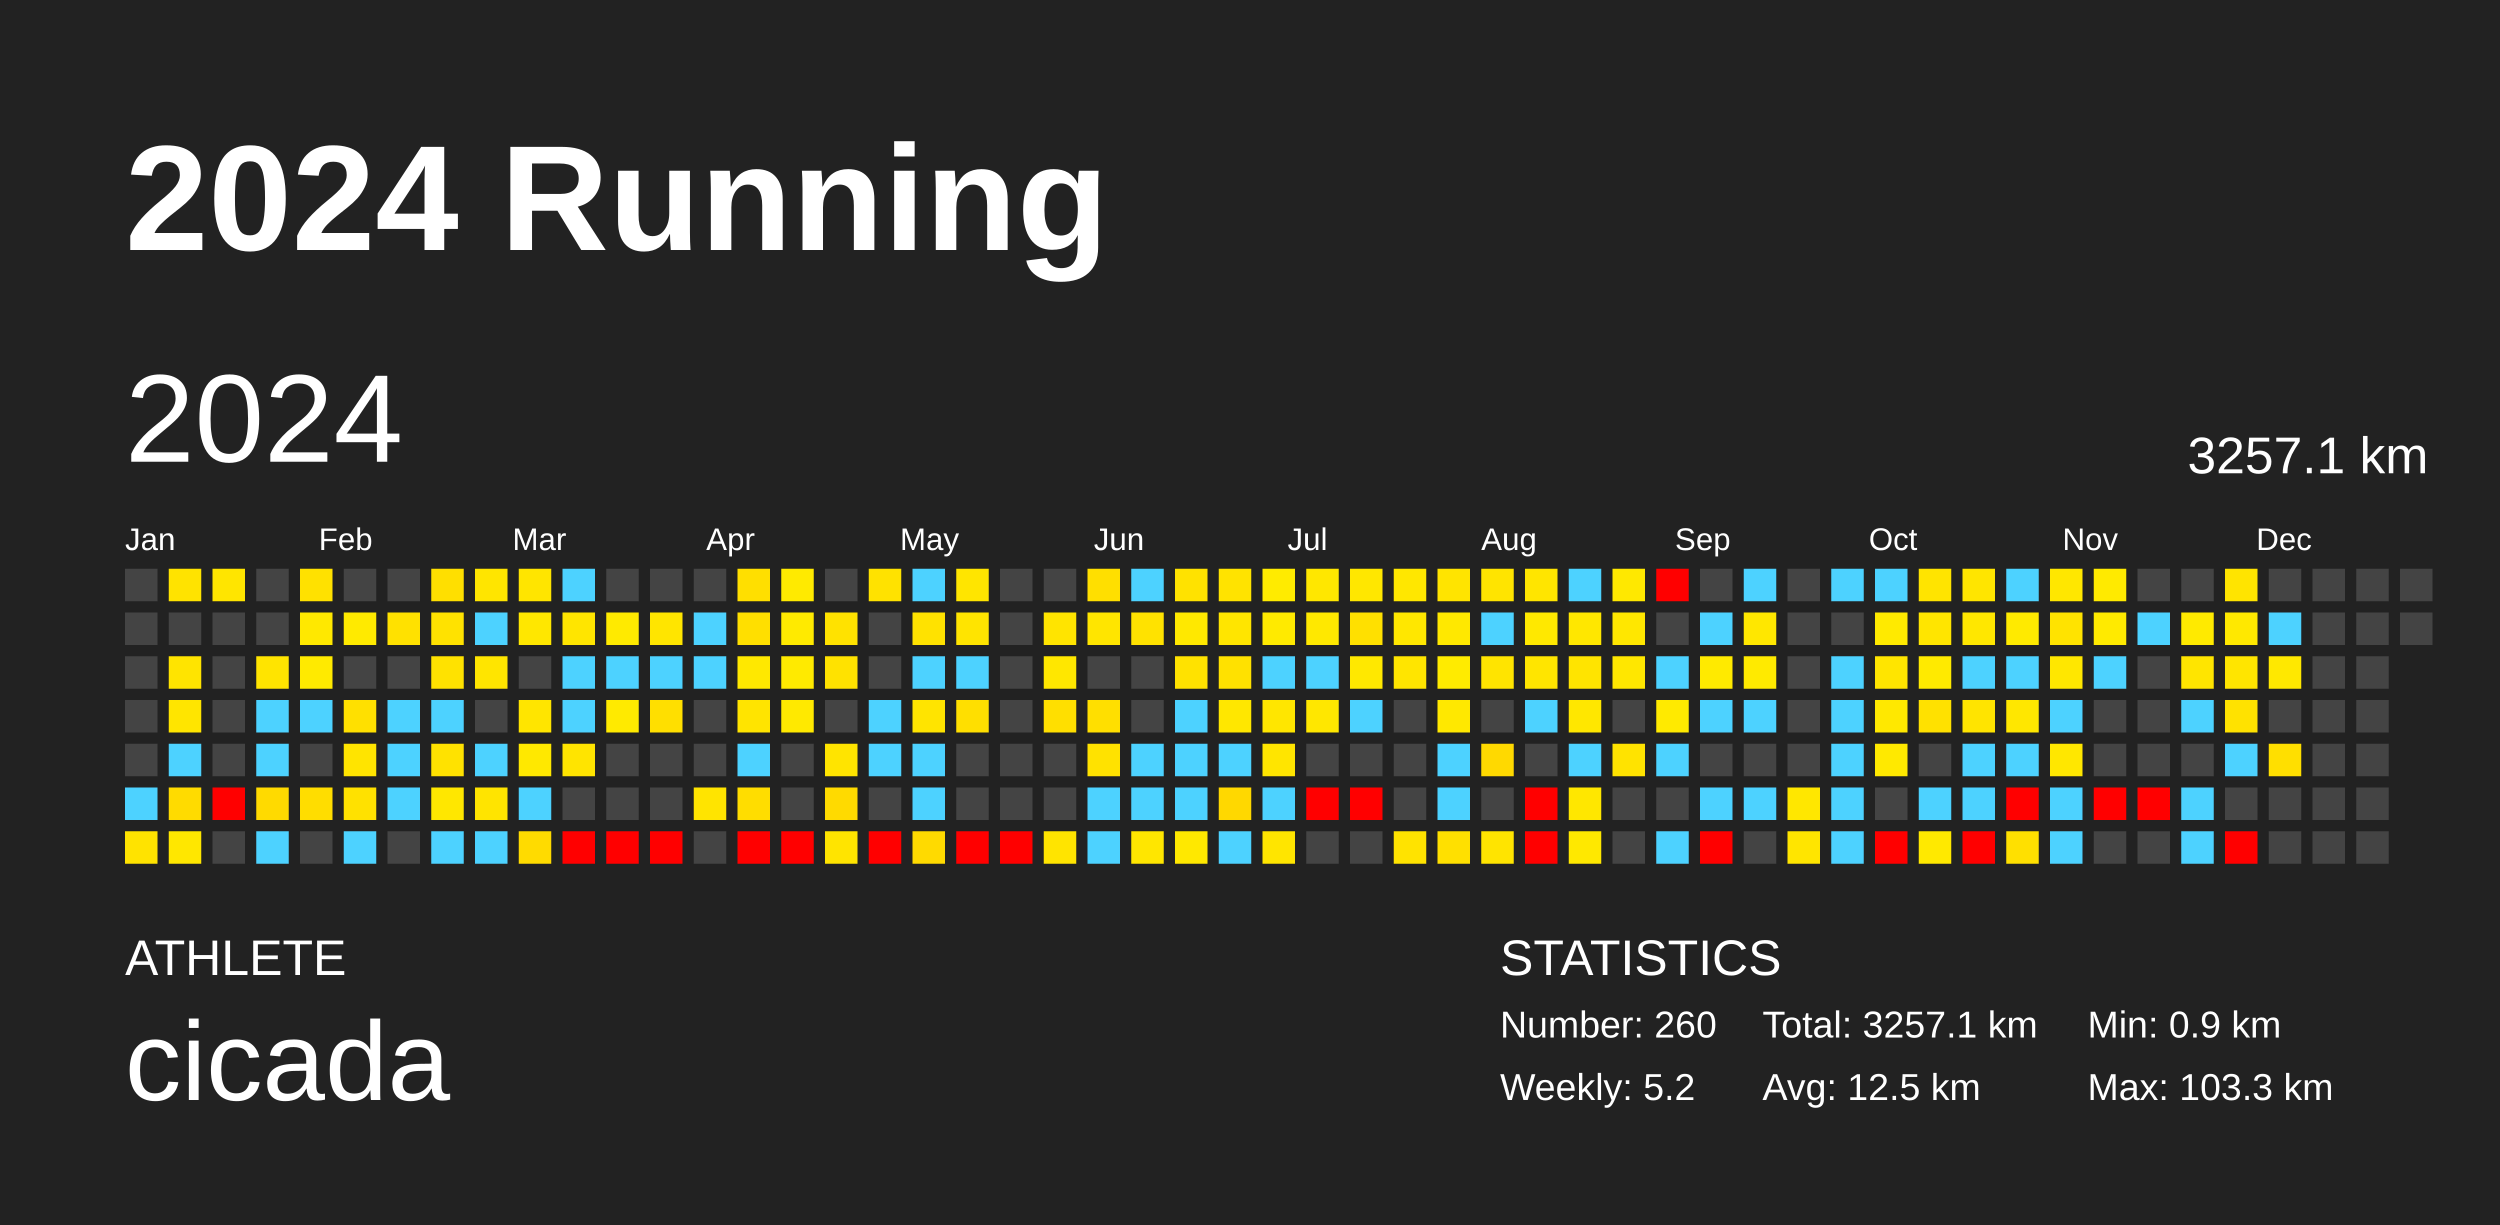
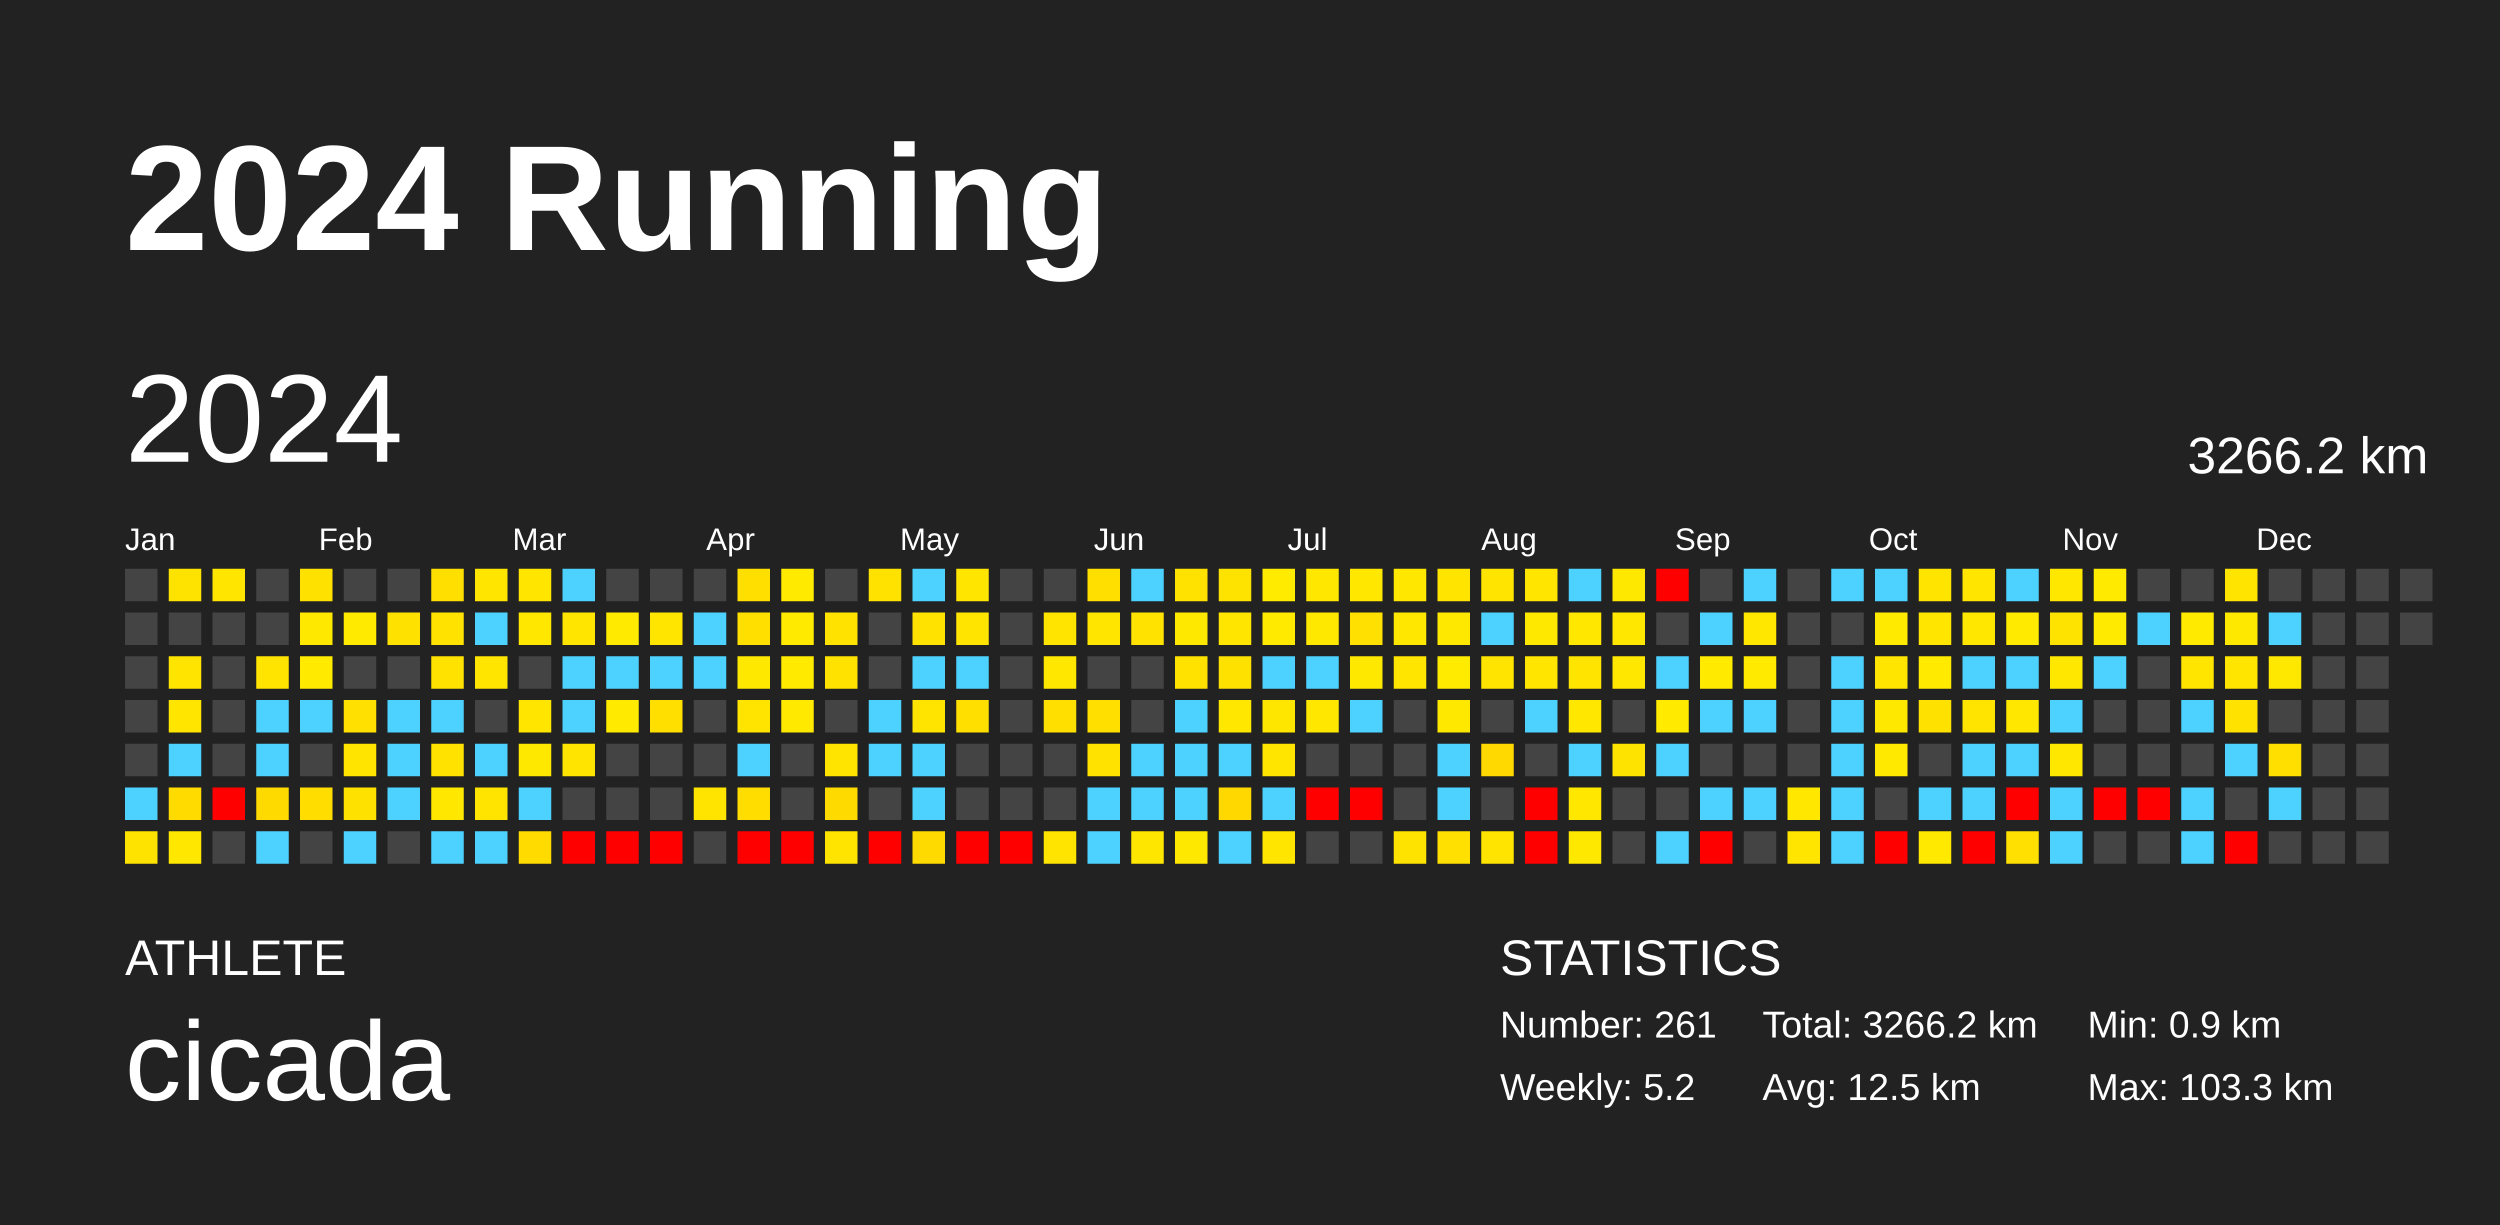
<svg xmlns="http://www.w3.org/2000/svg" baseProfile="full" height="98mm" version="1.1" viewBox="0,0,200,98" width="200mm">
  <defs />
  <rect fill="#222222" height="98" width="200" x="0" y="0" />
  <text fill="#FFFFFF" style="font-size:12px; font-family:Arial; font-weight:bold;" x="10" y="20">2024 Running</text>
  <text fill="#FFFFFF" style="font-size:4px; font-family:Arial" x="10" y="78">ATHLETE</text>
  <text fill="#FFFFFF" style="font-size:9px; font-family:Arial" x="10" y="88">cicada</text>
  <text fill="#FFFFFF" style="font-size:4px; font-family:Arial" x="120" y="78">STATISTICS</text>
-   <text fill="#FFFFFF" style="font-size:3px; font-family:Arial" x="120" y="83">Number: 260</text>
+   <text fill="#FFFFFF" style="font-size:3px; font-family:Arial" x="120" y="83">Number: 261</text>
  <text fill="#FFFFFF" style="font-size:3px; font-family:Arial" x="120" y="88">Weekly: 5.2</text>
-   <text fill="#FFFFFF" style="font-size:3px; font-family:Arial" x="141" y="83">Total: 3257.1 km</text>
+   <text fill="#FFFFFF" style="font-size:3px; font-family:Arial" x="141" y="83">Total: 3266.2 km</text>
  <text fill="#FFFFFF" style="font-size:3px; font-family:Arial" x="141" y="88">Avg: 12.5 km</text>
  <text fill="#FFFFFF" style="font-size:3px; font-family:Arial" x="167" y="83">Min: 0.9 km</text>
  <text fill="#FFFFFF" style="font-size:3px; font-family:Arial" x="167" y="88">Max: 103.3 km</text>
  <text dominant-baseline="hanging" fill="#FFFFFF" style="font-size:10.0px; font-family:Arial;" x="10" y="30">2024</text>
-   <text dominant-baseline="hanging" fill="#FFFFFF" style="font-size:4.125px; font-family:Arial;" x="175" y="35">3257.1 km</text>
+   <text dominant-baseline="hanging" fill="#FFFFFF" style="font-size:4.125px; font-family:Arial;" x="175" y="35">3266.2 km</text>
  <text fill="#FFFFFF" style="font-size:2.5px; font-family:Arial" x="10.0" y="44">Jan</text>
  <text fill="#FFFFFF" style="font-size:2.5px; font-family:Arial" x="25.5" y="44">Feb</text>
  <text fill="#FFFFFF" style="font-size:2.5px; font-family:Arial" x="41.0" y="44">Mar</text>
  <text fill="#FFFFFF" style="font-size:2.5px; font-family:Arial" x="56.5" y="44">Apr</text>
  <text fill="#FFFFFF" style="font-size:2.5px; font-family:Arial" x="72.0" y="44">May</text>
  <text fill="#FFFFFF" style="font-size:2.5px; font-family:Arial" x="87.5" y="44">Jun</text>
  <text fill="#FFFFFF" style="font-size:2.5px; font-family:Arial" x="103.0" y="44">Jul</text>
  <text fill="#FFFFFF" style="font-size:2.5px; font-family:Arial" x="118.5" y="44">Aug</text>
  <text fill="#FFFFFF" style="font-size:2.5px; font-family:Arial" x="134.0" y="44">Sep</text>
  <text fill="#FFFFFF" style="font-size:2.5px; font-family:Arial" x="149.5" y="44">Oct</text>
  <text fill="#FFFFFF" style="font-size:2.5px; font-family:Arial" x="165.0" y="44">Nov</text>
  <text fill="#FFFFFF" style="font-size:2.5px; font-family:Arial" x="180.5" y="44">Dec</text>
  <rect fill="#444444" height="2.6" width="2.6" x="10.0" y="45.5" />
  <rect fill="#444444" height="2.6" width="2.6" x="10.0" y="49.0" />
  <rect fill="#444444" height="2.6" width="2.6" x="10.0" y="52.5" />
  <rect fill="#444444" height="2.6" width="2.6" x="10.0" y="56.0" />
  <rect fill="#444444" height="2.6" width="2.6" x="10.0" y="59.5" />
  <rect fill="#4dd2ff" height="2.6" width="2.6" x="10.0" y="63.0" />
  <rect fill="#ffe300" height="2.6" width="2.6" x="10.0" y="66.5" />
  <rect fill="#ffe300" height="2.6" width="2.6" x="13.5" y="45.5" />
  <rect fill="#444444" height="2.6" width="2.6" x="13.5" y="49.0" />
  <rect fill="#ffe400" height="2.6" width="2.6" x="13.5" y="52.5" />
  <rect fill="#ffe500" height="2.6" width="2.6" x="13.5" y="56.0" />
  <rect fill="#4dd2ff" height="2.6" width="2.6" x="13.5" y="59.5" />
  <rect fill="#ffdb00" height="2.6" width="2.6" x="13.5" y="63.0" />
  <rect fill="#ffe700" height="2.6" width="2.6" x="13.5" y="66.5" />
  <rect fill="#ffe500" height="2.6" width="2.6" x="17.0" y="45.5" />
  <rect fill="#444444" height="2.6" width="2.6" x="17.0" y="49.0" />
  <rect fill="#444444" height="2.6" width="2.6" x="17.0" y="52.5" />
  <rect fill="#444444" height="2.6" width="2.6" x="17.0" y="56.0" />
  <rect fill="#444444" height="2.6" width="2.6" x="17.0" y="59.5" />
  <rect fill="red" height="2.6" width="2.6" x="17.0" y="63.0" />
  <rect fill="#444444" height="2.6" width="2.6" x="17.0" y="66.5" />
  <rect fill="#444444" height="2.6" width="2.6" x="20.5" y="45.5" />
  <rect fill="#444444" height="2.6" width="2.6" x="20.5" y="49.0" />
  <rect fill="#ffe400" height="2.6" width="2.6" x="20.5" y="52.5" />
  <rect fill="#4dd2ff" height="2.6" width="2.6" x="20.5" y="56.0" />
  <rect fill="#4dd2ff" height="2.6" width="2.6" x="20.5" y="59.5" />
  <rect fill="#ffda00" height="2.6" width="2.6" x="20.5" y="63.0" />
  <rect fill="#4dd2ff" height="2.6" width="2.6" x="20.5" y="66.5" />
  <rect fill="#ffe100" height="2.6" width="2.6" x="24.0" y="45.5" />
  <rect fill="#ffe800" height="2.6" width="2.6" x="24.0" y="49.0" />
  <rect fill="#ffea00" height="2.6" width="2.6" x="24.0" y="52.5" />
  <rect fill="#4dd2ff" height="2.6" width="2.6" x="24.0" y="56.0" />
  <rect fill="#444444" height="2.6" width="2.6" x="24.0" y="59.5" />
  <rect fill="#ffdd00" height="2.6" width="2.6" x="24.0" y="63.0" />
  <rect fill="#444444" height="2.6" width="2.6" x="24.0" y="66.5" />
  <rect fill="#444444" height="2.6" width="2.6" x="27.5" y="45.5" />
  <rect fill="#ffea00" height="2.6" width="2.6" x="27.5" y="49.0" />
  <rect fill="#444444" height="2.6" width="2.6" x="27.5" y="52.5" />
  <rect fill="#ffe000" height="2.6" width="2.6" x="27.5" y="56.0" />
  <rect fill="#ffe400" height="2.6" width="2.6" x="27.5" y="59.5" />
  <rect fill="#ffe100" height="2.6" width="2.6" x="27.5" y="63.0" />
  <rect fill="#4dd2ff" height="2.6" width="2.6" x="27.5" y="66.5" />
  <rect fill="#444444" height="2.6" width="2.6" x="31.0" y="45.5" />
  <rect fill="#ffe100" height="2.6" width="2.6" x="31.0" y="49.0" />
  <rect fill="#444444" height="2.6" width="2.6" x="31.0" y="52.5" />
  <rect fill="#4dd2ff" height="2.6" width="2.6" x="31.0" y="56.0" />
  <rect fill="#4dd2ff" height="2.6" width="2.6" x="31.0" y="59.5" />
  <rect fill="#4dd2ff" height="2.6" width="2.6" x="31.0" y="63.0" />
  <rect fill="#444444" height="2.6" width="2.6" x="31.0" y="66.5" />
  <rect fill="#ffdf00" height="2.6" width="2.6" x="34.5" y="45.5" />
  <rect fill="#ffe200" height="2.6" width="2.6" x="34.5" y="49.0" />
  <rect fill="#ffe200" height="2.6" width="2.6" x="34.5" y="52.5" />
  <rect fill="#4dd2ff" height="2.6" width="2.6" x="34.5" y="56.0" />
  <rect fill="#ffe200" height="2.6" width="2.6" x="34.5" y="59.5" />
  <rect fill="#ffe700" height="2.6" width="2.6" x="34.5" y="63.0" />
  <rect fill="#4dd2ff" height="2.6" width="2.6" x="34.5" y="66.5" />
  <rect fill="#ffe500" height="2.6" width="2.6" x="38.0" y="45.5" />
  <rect fill="#4dd2ff" height="2.6" width="2.6" x="38.0" y="49.0" />
  <rect fill="#ffe500" height="2.6" width="2.6" x="38.0" y="52.5" />
  <rect fill="#444444" height="2.6" width="2.6" x="38.0" y="56.0" />
  <rect fill="#4dd2ff" height="2.6" width="2.6" x="38.0" y="59.5" />
  <rect fill="#ffe400" height="2.6" width="2.6" x="38.0" y="63.0" />
  <rect fill="#4dd2ff" height="2.6" width="2.6" x="38.0" y="66.5" />
  <rect fill="#ffe500" height="2.6" width="2.6" x="41.5" y="45.5" />
  <rect fill="#ffe700" height="2.6" width="2.6" x="41.5" y="49.0" />
  <rect fill="#444444" height="2.6" width="2.6" x="41.5" y="52.5" />
  <rect fill="#ffe500" height="2.6" width="2.6" x="41.5" y="56.0" />
  <rect fill="#ffe800" height="2.6" width="2.6" x="41.5" y="59.5" />
  <rect fill="#4dd2ff" height="2.6" width="2.6" x="41.5" y="63.0" />
  <rect fill="#ffdb00" height="2.6" width="2.6" x="41.5" y="66.5" />
  <rect fill="#4dd2ff" height="2.6" width="2.6" x="45.0" y="45.5" />
  <rect fill="#ffe500" height="2.6" width="2.6" x="45.0" y="49.0" />
  <rect fill="#4dd2ff" height="2.6" width="2.6" x="45.0" y="52.5" />
  <rect fill="#4dd2ff" height="2.6" width="2.6" x="45.0" y="56.0" />
  <rect fill="#ffe400" height="2.6" width="2.6" x="45.0" y="59.5" />
  <rect fill="#444444" height="2.6" width="2.6" x="45.0" y="63.0" />
  <rect fill="red" height="2.6" width="2.6" x="45.0" y="66.5" />
  <rect fill="#444444" height="2.6" width="2.6" x="48.5" y="45.5" />
  <rect fill="#ffea00" height="2.6" width="2.6" x="48.5" y="49.0" />
  <rect fill="#4dd2ff" height="2.6" width="2.6" x="48.5" y="52.5" />
  <rect fill="#ffea00" height="2.6" width="2.6" x="48.5" y="56.0" />
  <rect fill="#444444" height="2.6" width="2.6" x="48.5" y="59.5" />
  <rect fill="#444444" height="2.6" width="2.6" x="48.5" y="63.0" />
  <rect fill="red" height="2.6" width="2.6" x="48.5" y="66.5" />
  <rect fill="#444444" height="2.6" width="2.6" x="52.0" y="45.5" />
  <rect fill="#ffe500" height="2.6" width="2.6" x="52.0" y="49.0" />
  <rect fill="#4dd2ff" height="2.6" width="2.6" x="52.0" y="52.5" />
  <rect fill="#ffdf00" height="2.6" width="2.6" x="52.0" y="56.0" />
  <rect fill="#444444" height="2.6" width="2.6" x="52.0" y="59.5" />
  <rect fill="#444444" height="2.6" width="2.6" x="52.0" y="63.0" />
  <rect fill="red" height="2.6" width="2.6" x="52.0" y="66.5" />
  <rect fill="#444444" height="2.6" width="2.6" x="55.5" y="45.5" />
  <rect fill="#4dd2ff" height="2.6" width="2.6" x="55.5" y="49.0" />
  <rect fill="#4dd2ff" height="2.6" width="2.6" x="55.5" y="52.5" />
  <rect fill="#444444" height="2.6" width="2.6" x="55.5" y="56.0" />
  <rect fill="#444444" height="2.6" width="2.6" x="55.5" y="59.5" />
  <rect fill="#ffe400" height="2.6" width="2.6" x="55.5" y="63.0" />
  <rect fill="#444444" height="2.6" width="2.6" x="55.5" y="66.5" />
  <rect fill="#ffdf00" height="2.6" width="2.6" x="59.0" y="45.5" />
  <rect fill="#ffdf00" height="2.6" width="2.6" x="59.0" y="49.0" />
  <rect fill="#ffe800" height="2.6" width="2.6" x="59.0" y="52.5" />
  <rect fill="#ffe400" height="2.6" width="2.6" x="59.0" y="56.0" />
  <rect fill="#4dd2ff" height="2.6" width="2.6" x="59.0" y="59.5" />
  <rect fill="#ffdd00" height="2.6" width="2.6" x="59.0" y="63.0" />
  <rect fill="red" height="2.6" width="2.6" x="59.0" y="66.5" />
  <rect fill="#ffea00" height="2.6" width="2.6" x="62.5" y="45.5" />
  <rect fill="#ffea00" height="2.6" width="2.6" x="62.5" y="49.0" />
  <rect fill="#ffea00" height="2.6" width="2.6" x="62.5" y="52.5" />
  <rect fill="#ffe900" height="2.6" width="2.6" x="62.5" y="56.0" />
  <rect fill="#444444" height="2.6" width="2.6" x="62.5" y="59.5" />
  <rect fill="#444444" height="2.6" width="2.6" x="62.5" y="63.0" />
  <rect fill="red" height="2.6" width="2.6" x="62.5" y="66.5" />
  <rect fill="#444444" height="2.6" width="2.6" x="66.0" y="45.5" />
  <rect fill="#ffe200" height="2.6" width="2.6" x="66.0" y="49.0" />
  <rect fill="#ffe200" height="2.6" width="2.6" x="66.0" y="52.5" />
  <rect fill="#444444" height="2.6" width="2.6" x="66.0" y="56.0" />
  <rect fill="#ffe400" height="2.6" width="2.6" x="66.0" y="59.5" />
  <rect fill="#ffda00" height="2.6" width="2.6" x="66.0" y="63.0" />
  <rect fill="#ffe400" height="2.6" width="2.6" x="66.0" y="66.5" />
  <rect fill="#ffe200" height="2.6" width="2.6" x="69.5" y="45.5" />
  <rect fill="#444444" height="2.6" width="2.6" x="69.5" y="49.0" />
  <rect fill="#444444" height="2.6" width="2.6" x="69.5" y="52.5" />
  <rect fill="#4dd2ff" height="2.6" width="2.6" x="69.5" y="56.0" />
  <rect fill="#4dd2ff" height="2.6" width="2.6" x="69.5" y="59.5" />
  <rect fill="#444444" height="2.6" width="2.6" x="69.5" y="63.0" />
  <rect fill="red" height="2.6" width="2.6" x="69.5" y="66.5" />
  <rect fill="#4dd2ff" height="2.6" width="2.6" x="73.0" y="45.5" />
  <rect fill="#ffe200" height="2.6" width="2.6" x="73.0" y="49.0" />
  <rect fill="#4dd2ff" height="2.6" width="2.6" x="73.0" y="52.5" />
  <rect fill="#ffe400" height="2.6" width="2.6" x="73.0" y="56.0" />
  <rect fill="#4dd2ff" height="2.6" width="2.6" x="73.0" y="59.5" />
  <rect fill="#4dd2ff" height="2.6" width="2.6" x="73.0" y="63.0" />
  <rect fill="#ffda00" height="2.6" width="2.6" x="73.0" y="66.5" />
  <rect fill="#ffe500" height="2.6" width="2.6" x="76.5" y="45.5" />
  <rect fill="#ffe400" height="2.6" width="2.6" x="76.5" y="49.0" />
  <rect fill="#4dd2ff" height="2.6" width="2.6" x="76.5" y="52.5" />
  <rect fill="#ffdf00" height="2.6" width="2.6" x="76.5" y="56.0" />
  <rect fill="#444444" height="2.6" width="2.6" x="76.5" y="59.5" />
  <rect fill="#444444" height="2.6" width="2.6" x="76.5" y="63.0" />
  <rect fill="red" height="2.6" width="2.6" x="76.5" y="66.5" />
  <rect fill="#444444" height="2.6" width="2.6" x="80.0" y="45.5" />
  <rect fill="#444444" height="2.6" width="2.6" x="80.0" y="49.0" />
  <rect fill="#444444" height="2.6" width="2.6" x="80.0" y="52.5" />
  <rect fill="#444444" height="2.6" width="2.6" x="80.0" y="56.0" />
  <rect fill="#444444" height="2.6" width="2.6" x="80.0" y="59.5" />
  <rect fill="#444444" height="2.6" width="2.6" x="80.0" y="63.0" />
  <rect fill="red" height="2.6" width="2.6" x="80.0" y="66.5" />
  <rect fill="#444444" height="2.6" width="2.6" x="83.5" y="45.5" />
  <rect fill="#ffe400" height="2.6" width="2.6" x="83.5" y="49.0" />
  <rect fill="#ffe700" height="2.6" width="2.6" x="83.5" y="52.5" />
  <rect fill="#ffdf00" height="2.6" width="2.6" x="83.5" y="56.0" />
  <rect fill="#444444" height="2.6" width="2.6" x="83.5" y="59.5" />
  <rect fill="#444444" height="2.6" width="2.6" x="83.5" y="63.0" />
  <rect fill="#ffe400" height="2.6" width="2.6" x="83.5" y="66.5" />
  <rect fill="#ffdf00" height="2.6" width="2.6" x="87.0" y="45.5" />
  <rect fill="#ffe500" height="2.6" width="2.6" x="87.0" y="49.0" />
  <rect fill="#444444" height="2.6" width="2.6" x="87.0" y="52.5" />
  <rect fill="#ffdf00" height="2.6" width="2.6" x="87.0" y="56.0" />
  <rect fill="#ffe200" height="2.6" width="2.6" x="87.0" y="59.5" />
  <rect fill="#4dd2ff" height="2.6" width="2.6" x="87.0" y="63.0" />
  <rect fill="#4dd2ff" height="2.6" width="2.6" x="87.0" y="66.5" />
  <rect fill="#4dd2ff" height="2.6" width="2.6" x="90.5" y="45.5" />
  <rect fill="#ffe200" height="2.6" width="2.6" x="90.5" y="49.0" />
  <rect fill="#444444" height="2.6" width="2.6" x="90.5" y="52.5" />
  <rect fill="#444444" height="2.6" width="2.6" x="90.5" y="56.0" />
  <rect fill="#4dd2ff" height="2.6" width="2.6" x="90.5" y="59.5" />
  <rect fill="#4dd2ff" height="2.6" width="2.6" x="90.5" y="63.0" />
  <rect fill="#ffe600" height="2.6" width="2.6" x="90.5" y="66.5" />
  <rect fill="#ffe200" height="2.6" width="2.6" x="94.0" y="45.5" />
  <rect fill="#ffe800" height="2.6" width="2.6" x="94.0" y="49.0" />
  <rect fill="#ffe200" height="2.6" width="2.6" x="94.0" y="52.5" />
  <rect fill="#4dd2ff" height="2.6" width="2.6" x="94.0" y="56.0" />
  <rect fill="#4dd2ff" height="2.6" width="2.6" x="94.0" y="59.5" />
  <rect fill="#4dd2ff" height="2.6" width="2.6" x="94.0" y="63.0" />
  <rect fill="#ffe800" height="2.6" width="2.6" x="94.0" y="66.5" />
  <rect fill="#ffe300" height="2.6" width="2.6" x="97.5" y="45.5" />
  <rect fill="#ffe500" height="2.6" width="2.6" x="97.5" y="49.0" />
  <rect fill="#ffe100" height="2.6" width="2.6" x="97.5" y="52.5" />
  <rect fill="#ffe700" height="2.6" width="2.6" x="97.5" y="56.0" />
  <rect fill="#4dd2ff" height="2.6" width="2.6" x="97.5" y="59.5" />
  <rect fill="#ffd800" height="2.6" width="2.6" x="97.5" y="63.0" />
  <rect fill="#4dd2ff" height="2.6" width="2.6" x="97.5" y="66.5" />
  <rect fill="#ffeb00" height="2.6" width="2.6" x="101.0" y="45.5" />
  <rect fill="#ffea00" height="2.6" width="2.6" x="101.0" y="49.0" />
  <rect fill="#4dd2ff" height="2.6" width="2.6" x="101.0" y="52.5" />
  <rect fill="#ffe600" height="2.6" width="2.6" x="101.0" y="56.0" />
  <rect fill="#ffe500" height="2.6" width="2.6" x="101.0" y="59.5" />
  <rect fill="#4dd2ff" height="2.6" width="2.6" x="101.0" y="63.0" />
  <rect fill="#ffe500" height="2.6" width="2.6" x="101.0" y="66.5" />
  <rect fill="#ffe700" height="2.6" width="2.6" x="104.5" y="45.5" />
  <rect fill="#ffe800" height="2.6" width="2.6" x="104.5" y="49.0" />
  <rect fill="#4dd2ff" height="2.6" width="2.6" x="104.5" y="52.5" />
  <rect fill="#ffe700" height="2.6" width="2.6" x="104.5" y="56.0" />
  <rect fill="#444444" height="2.6" width="2.6" x="104.5" y="59.5" />
  <rect fill="red" height="2.6" width="2.6" x="104.5" y="63.0" />
  <rect fill="#444444" height="2.6" width="2.6" x="104.5" y="66.5" />
  <rect fill="#ffe700" height="2.6" width="2.6" x="108.0" y="45.5" />
  <rect fill="#ffe000" height="2.6" width="2.6" x="108.0" y="49.0" />
  <rect fill="#ffe800" height="2.6" width="2.6" x="108.0" y="52.5" />
  <rect fill="#4dd2ff" height="2.6" width="2.6" x="108.0" y="56.0" />
  <rect fill="#444444" height="2.6" width="2.6" x="108.0" y="59.5" />
  <rect fill="red" height="2.6" width="2.6" x="108.0" y="63.0" />
  <rect fill="#444444" height="2.6" width="2.6" x="108.0" y="66.5" />
  <rect fill="#ffe700" height="2.6" width="2.6" x="111.5" y="45.5" />
  <rect fill="#ffe700" height="2.6" width="2.6" x="111.5" y="49.0" />
  <rect fill="#ffe500" height="2.6" width="2.6" x="111.5" y="52.5" />
  <rect fill="#444444" height="2.6" width="2.6" x="111.5" y="56.0" />
  <rect fill="#444444" height="2.6" width="2.6" x="111.5" y="59.5" />
  <rect fill="#444444" height="2.6" width="2.6" x="111.5" y="63.0" />
  <rect fill="#ffe300" height="2.6" width="2.6" x="111.5" y="66.5" />
  <rect fill="#ffe400" height="2.6" width="2.6" x="115.0" y="45.5" />
  <rect fill="#ffe800" height="2.6" width="2.6" x="115.0" y="49.0" />
  <rect fill="#ffeb00" height="2.6" width="2.6" x="115.0" y="52.5" />
  <rect fill="#ffe800" height="2.6" width="2.6" x="115.0" y="56.0" />
  <rect fill="#4dd2ff" height="2.6" width="2.6" x="115.0" y="59.5" />
  <rect fill="#4dd2ff" height="2.6" width="2.6" x="115.0" y="63.0" />
  <rect fill="#ffe000" height="2.6" width="2.6" x="115.0" y="66.5" />
  <rect fill="#ffe400" height="2.6" width="2.6" x="118.5" y="45.5" />
  <rect fill="#4dd2ff" height="2.6" width="2.6" x="118.5" y="49.0" />
  <rect fill="#ffe400" height="2.6" width="2.6" x="118.5" y="52.5" />
  <rect fill="#444444" height="2.6" width="2.6" x="118.5" y="56.0" />
  <rect fill="#ffd900" height="2.6" width="2.6" x="118.5" y="59.5" />
  <rect fill="#444444" height="2.6" width="2.6" x="118.5" y="63.0" />
  <rect fill="#ffe400" height="2.6" width="2.6" x="118.5" y="66.5" />
  <rect fill="#ffe500" height="2.6" width="2.6" x="122.0" y="45.5" />
  <rect fill="#ffe800" height="2.6" width="2.6" x="122.0" y="49.0" />
  <rect fill="#ffe500" height="2.6" width="2.6" x="122.0" y="52.5" />
  <rect fill="#4dd2ff" height="2.6" width="2.6" x="122.0" y="56.0" />
  <rect fill="#444444" height="2.6" width="2.6" x="122.0" y="59.5" />
  <rect fill="red" height="2.6" width="2.6" x="122.0" y="63.0" />
  <rect fill="red" height="2.6" width="2.6" x="122.0" y="66.5" />
  <rect fill="#4dd2ff" height="2.6" width="2.6" x="125.5" y="45.5" />
  <rect fill="#ffe700" height="2.6" width="2.6" x="125.5" y="49.0" />
  <rect fill="#ffe400" height="2.6" width="2.6" x="125.5" y="52.5" />
  <rect fill="#ffe700" height="2.6" width="2.6" x="125.5" y="56.0" />
  <rect fill="#4dd2ff" height="2.6" width="2.6" x="125.5" y="59.5" />
  <rect fill="#ffe700" height="2.6" width="2.6" x="125.5" y="63.0" />
  <rect fill="#ffe800" height="2.6" width="2.6" x="125.5" y="66.5" />
  <rect fill="#ffe800" height="2.6" width="2.6" x="129.0" y="45.5" />
  <rect fill="#ffe700" height="2.6" width="2.6" x="129.0" y="49.0" />
  <rect fill="#ffe700" height="2.6" width="2.6" x="129.0" y="52.5" />
  <rect fill="#444444" height="2.6" width="2.6" x="129.0" y="56.0" />
  <rect fill="#ffe300" height="2.6" width="2.6" x="129.0" y="59.5" />
  <rect fill="#444444" height="2.6" width="2.6" x="129.0" y="63.0" />
  <rect fill="#444444" height="2.6" width="2.6" x="129.0" y="66.5" />
  <rect fill="red" height="2.6" width="2.6" x="132.5" y="45.5" />
  <rect fill="#444444" height="2.6" width="2.6" x="132.5" y="49.0" />
  <rect fill="#4dd2ff" height="2.6" width="2.6" x="132.5" y="52.5" />
  <rect fill="#ffea00" height="2.6" width="2.6" x="132.5" y="56.0" />
  <rect fill="#4dd2ff" height="2.6" width="2.6" x="132.5" y="59.5" />
  <rect fill="#444444" height="2.6" width="2.6" x="132.5" y="63.0" />
  <rect fill="#4dd2ff" height="2.6" width="2.6" x="132.5" y="66.5" />
  <rect fill="#444444" height="2.6" width="2.6" x="136.0" y="45.5" />
  <rect fill="#4dd2ff" height="2.6" width="2.6" x="136.0" y="49.0" />
  <rect fill="#ffea00" height="2.6" width="2.6" x="136.0" y="52.5" />
  <rect fill="#4dd2ff" height="2.6" width="2.6" x="136.0" y="56.0" />
  <rect fill="#444444" height="2.6" width="2.6" x="136.0" y="59.5" />
  <rect fill="#4dd2ff" height="2.6" width="2.6" x="136.0" y="63.0" />
  <rect fill="red" height="2.6" width="2.6" x="136.0" y="66.5" />
  <rect fill="#4dd2ff" height="2.6" width="2.6" x="139.5" y="45.5" />
  <rect fill="#ffe700" height="2.6" width="2.6" x="139.5" y="49.0" />
  <rect fill="#ffea00" height="2.6" width="2.6" x="139.5" y="52.5" />
  <rect fill="#4dd2ff" height="2.6" width="2.6" x="139.5" y="56.0" />
  <rect fill="#444444" height="2.6" width="2.6" x="139.5" y="59.5" />
  <rect fill="#4dd2ff" height="2.6" width="2.6" x="139.5" y="63.0" />
  <rect fill="#444444" height="2.6" width="2.6" x="139.5" y="66.5" />
  <rect fill="#444444" height="2.6" width="2.6" x="143.0" y="45.5" />
  <rect fill="#444444" height="2.6" width="2.6" x="143.0" y="49.0" />
  <rect fill="#444444" height="2.6" width="2.6" x="143.0" y="52.5" />
  <rect fill="#444444" height="2.6" width="2.6" x="143.0" y="56.0" />
  <rect fill="#444444" height="2.6" width="2.6" x="143.0" y="59.5" />
  <rect fill="#ffe700" height="2.6" width="2.6" x="143.0" y="63.0" />
  <rect fill="#ffe500" height="2.6" width="2.6" x="143.0" y="66.5" />
  <rect fill="#4dd2ff" height="2.6" width="2.6" x="146.5" y="45.5" />
  <rect fill="#444444" height="2.6" width="2.6" x="146.5" y="49.0" />
  <rect fill="#4dd2ff" height="2.6" width="2.6" x="146.5" y="52.5" />
  <rect fill="#4dd2ff" height="2.6" width="2.6" x="146.5" y="56.0" />
  <rect fill="#4dd2ff" height="2.6" width="2.6" x="146.5" y="59.5" />
  <rect fill="#4dd2ff" height="2.6" width="2.6" x="146.5" y="63.0" />
  <rect fill="#4dd2ff" height="2.6" width="2.6" x="146.5" y="66.5" />
  <rect fill="#4dd2ff" height="2.6" width="2.6" x="150.0" y="45.5" />
  <rect fill="#ffea00" height="2.6" width="2.6" x="150.0" y="49.0" />
  <rect fill="#ffe500" height="2.6" width="2.6" x="150.0" y="52.5" />
  <rect fill="#ffe800" height="2.6" width="2.6" x="150.0" y="56.0" />
  <rect fill="#ffe900" height="2.6" width="2.6" x="150.0" y="59.5" />
  <rect fill="#444444" height="2.6" width="2.6" x="150.0" y="63.0" />
  <rect fill="red" height="2.6" width="2.6" x="150.0" y="66.5" />
  <rect fill="#ffe400" height="2.6" width="2.6" x="153.5" y="45.5" />
  <rect fill="#ffe500" height="2.6" width="2.6" x="153.5" y="49.0" />
  <rect fill="#ffea00" height="2.6" width="2.6" x="153.5" y="52.5" />
  <rect fill="#ffe100" height="2.6" width="2.6" x="153.5" y="56.0" />
  <rect fill="#444444" height="2.6" width="2.6" x="153.5" y="59.5" />
  <rect fill="#4dd2ff" height="2.6" width="2.6" x="153.5" y="63.0" />
  <rect fill="#ffe900" height="2.6" width="2.6" x="153.5" y="66.5" />
  <rect fill="#ffe500" height="2.6" width="2.6" x="157.0" y="45.5" />
  <rect fill="#ffe700" height="2.6" width="2.6" x="157.0" y="49.0" />
  <rect fill="#4dd2ff" height="2.6" width="2.6" x="157.0" y="52.5" />
  <rect fill="#ffe400" height="2.6" width="2.6" x="157.0" y="56.0" />
  <rect fill="#4dd2ff" height="2.6" width="2.6" x="157.0" y="59.5" />
  <rect fill="#4dd2ff" height="2.6" width="2.6" x="157.0" y="63.0" />
  <rect fill="red" height="2.6" width="2.6" x="157.0" y="66.5" />
  <rect fill="#4dd2ff" height="2.6" width="2.6" x="160.5" y="45.5" />
  <rect fill="#ffea00" height="2.6" width="2.6" x="160.5" y="49.0" />
  <rect fill="#4dd2ff" height="2.6" width="2.6" x="160.5" y="52.5" />
  <rect fill="#ffe700" height="2.6" width="2.6" x="160.5" y="56.0" />
  <rect fill="#4dd2ff" height="2.6" width="2.6" x="160.5" y="59.5" />
  <rect fill="red" height="2.6" width="2.6" x="160.5" y="63.0" />
  <rect fill="#ffe000" height="2.6" width="2.6" x="160.5" y="66.5" />
  <rect fill="#ffe700" height="2.6" width="2.6" x="164.0" y="45.5" />
  <rect fill="#ffe300" height="2.6" width="2.6" x="164.0" y="49.0" />
  <rect fill="#ffe700" height="2.6" width="2.6" x="164.0" y="52.5" />
  <rect fill="#4dd2ff" height="2.6" width="2.6" x="164.0" y="56.0" />
  <rect fill="#ffe700" height="2.6" width="2.6" x="164.0" y="59.5" />
  <rect fill="#4dd2ff" height="2.6" width="2.6" x="164.0" y="63.0" />
  <rect fill="#4dd2ff" height="2.6" width="2.6" x="164.0" y="66.5" />
  <rect fill="#ffea00" height="2.6" width="2.6" x="167.5" y="45.5" />
  <rect fill="#ffea00" height="2.6" width="2.6" x="167.5" y="49.0" />
  <rect fill="#4dd2ff" height="2.6" width="2.6" x="167.5" y="52.5" />
  <rect fill="#444444" height="2.6" width="2.6" x="167.5" y="56.0" />
  <rect fill="#444444" height="2.6" width="2.6" x="167.5" y="59.5" />
  <rect fill="red" height="2.6" width="2.6" x="167.5" y="63.0" />
  <rect fill="#444444" height="2.6" width="2.6" x="167.5" y="66.5" />
  <rect fill="#444444" height="2.6" width="2.6" x="171.0" y="45.5" />
  <rect fill="#4dd2ff" height="2.6" width="2.6" x="171.0" y="49.0" />
  <rect fill="#444444" height="2.6" width="2.6" x="171.0" y="52.5" />
  <rect fill="#444444" height="2.6" width="2.6" x="171.0" y="56.0" />
  <rect fill="#444444" height="2.6" width="2.6" x="171.0" y="59.5" />
  <rect fill="red" height="2.6" width="2.6" x="171.0" y="63.0" />
  <rect fill="#444444" height="2.6" width="2.6" x="171.0" y="66.5" />
  <rect fill="#444444" height="2.6" width="2.6" x="174.5" y="45.5" />
  <rect fill="#ffea00" height="2.6" width="2.6" x="174.5" y="49.0" />
  <rect fill="#ffe500" height="2.6" width="2.6" x="174.5" y="52.5" />
  <rect fill="#4dd2ff" height="2.6" width="2.6" x="174.5" y="56.0" />
  <rect fill="#444444" height="2.6" width="2.6" x="174.5" y="59.5" />
  <rect fill="#4dd2ff" height="2.6" width="2.6" x="174.5" y="63.0" />
  <rect fill="#4dd2ff" height="2.6" width="2.6" x="174.5" y="66.5" />
  <rect fill="#ffe400" height="2.6" width="2.6" x="178.0" y="45.5" />
  <rect fill="#ffe800" height="2.6" width="2.6" x="178.0" y="49.0" />
  <rect fill="#ffe500" height="2.6" width="2.6" x="178.0" y="52.5" />
  <rect fill="#ffe200" height="2.6" width="2.6" x="178.0" y="56.0" />
  <rect fill="#4dd2ff" height="2.6" width="2.6" x="178.0" y="59.5" />
  <rect fill="#444444" height="2.6" width="2.6" x="178.0" y="63.0" />
  <rect fill="red" height="2.6" width="2.6" x="178.0" y="66.5" />
  <rect fill="#444444" height="2.6" width="2.6" x="181.5" y="45.5" />
  <rect fill="#4dd2ff" height="2.6" width="2.6" x="181.5" y="49.0" />
  <rect fill="#ffe800" height="2.6" width="2.6" x="181.5" y="52.5" />
  <rect fill="#444444" height="2.6" width="2.6" x="181.5" y="56.0" />
  <rect fill="#ffdf00" height="2.6" width="2.6" x="181.5" y="59.5" />
-   <rect fill="#444444" height="2.6" width="2.6" x="181.5" y="63.0" />
+   <rect fill="#4dd2ff" height="2.6" width="2.6" x="181.5" y="63.0" />
  <rect fill="#444444" height="2.6" width="2.6" x="181.5" y="66.5" />
  <rect fill="#444444" height="2.6" width="2.6" x="185.0" y="45.5" />
  <rect fill="#444444" height="2.6" width="2.6" x="185.0" y="49.0" />
  <rect fill="#444444" height="2.6" width="2.6" x="185.0" y="52.5" />
  <rect fill="#444444" height="2.6" width="2.6" x="185.0" y="56.0" />
  <rect fill="#444444" height="2.6" width="2.6" x="185.0" y="59.5" />
  <rect fill="#444444" height="2.6" width="2.6" x="185.0" y="63.0" />
  <rect fill="#444444" height="2.6" width="2.6" x="185.0" y="66.5" />
  <rect fill="#444444" height="2.6" width="2.6" x="188.5" y="45.5" />
  <rect fill="#444444" height="2.6" width="2.6" x="188.5" y="49.0" />
  <rect fill="#444444" height="2.6" width="2.6" x="188.5" y="52.5" />
  <rect fill="#444444" height="2.6" width="2.6" x="188.5" y="56.0" />
  <rect fill="#444444" height="2.6" width="2.6" x="188.5" y="59.5" />
  <rect fill="#444444" height="2.6" width="2.6" x="188.5" y="63.0" />
  <rect fill="#444444" height="2.6" width="2.6" x="188.5" y="66.5" />
  <rect fill="#444444" height="2.6" width="2.6" x="192.0" y="45.5" />
  <rect fill="#444444" height="2.6" width="2.6" x="192.0" y="49.0" />
</svg>
